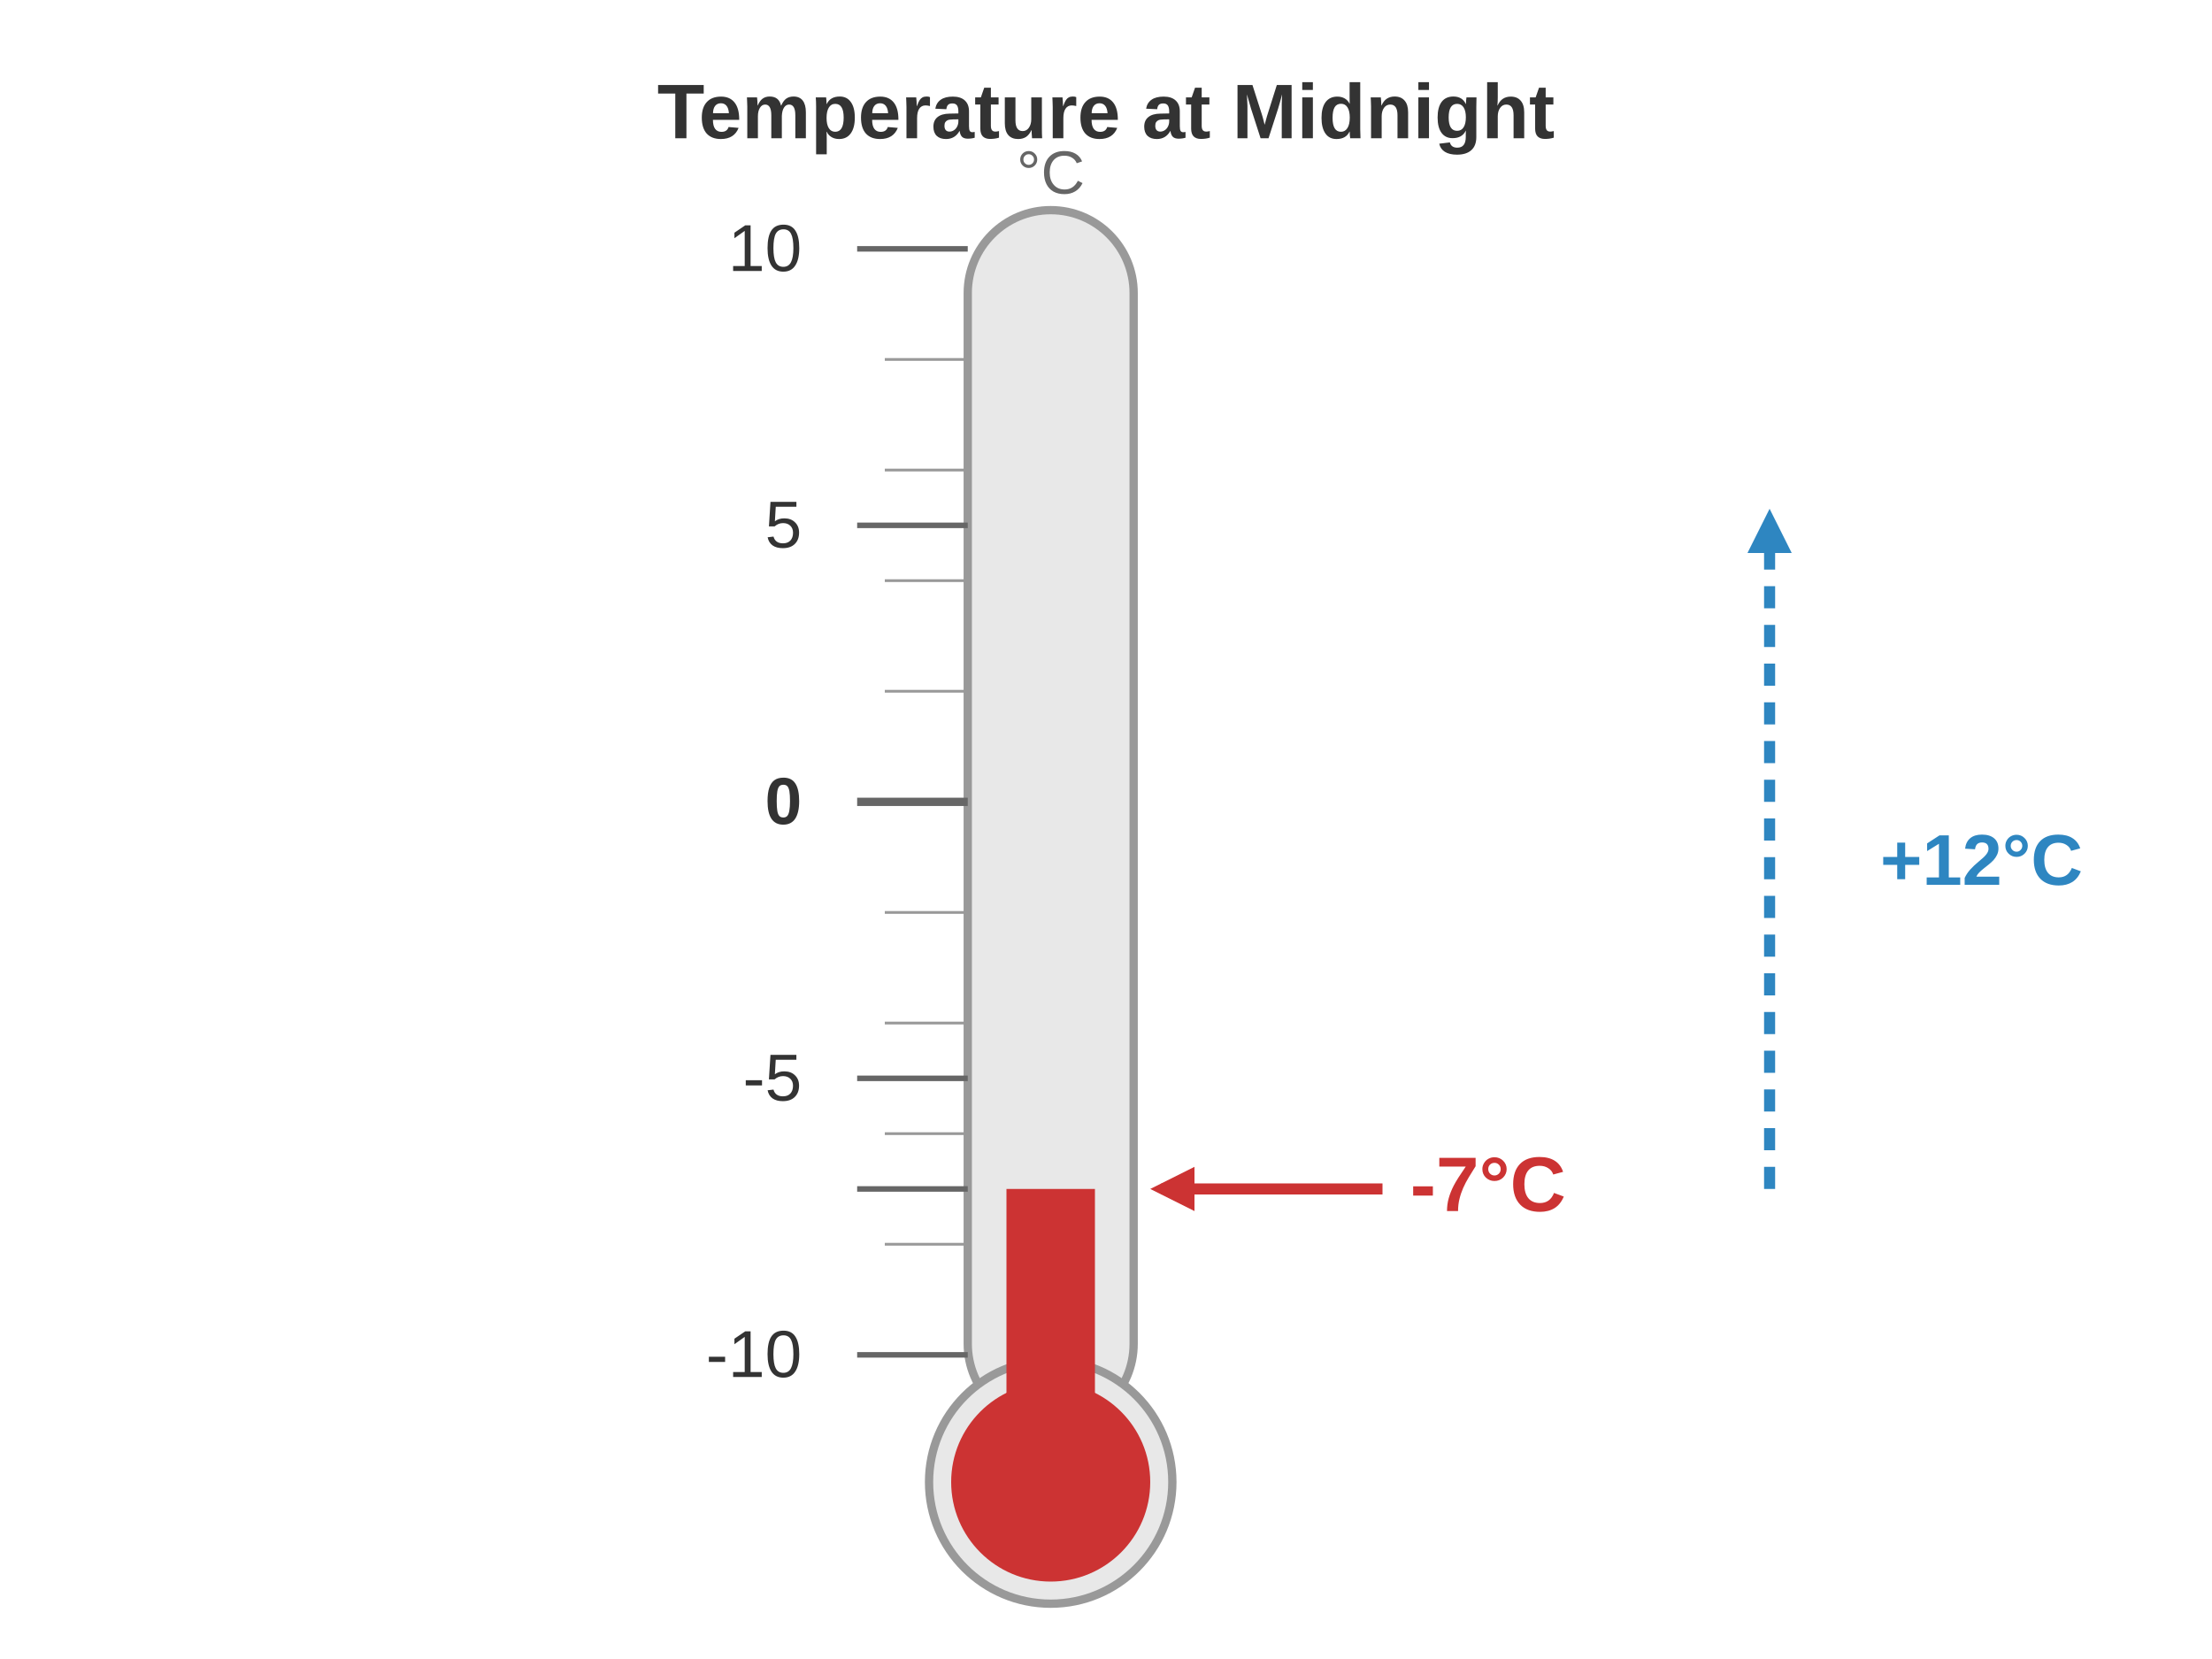
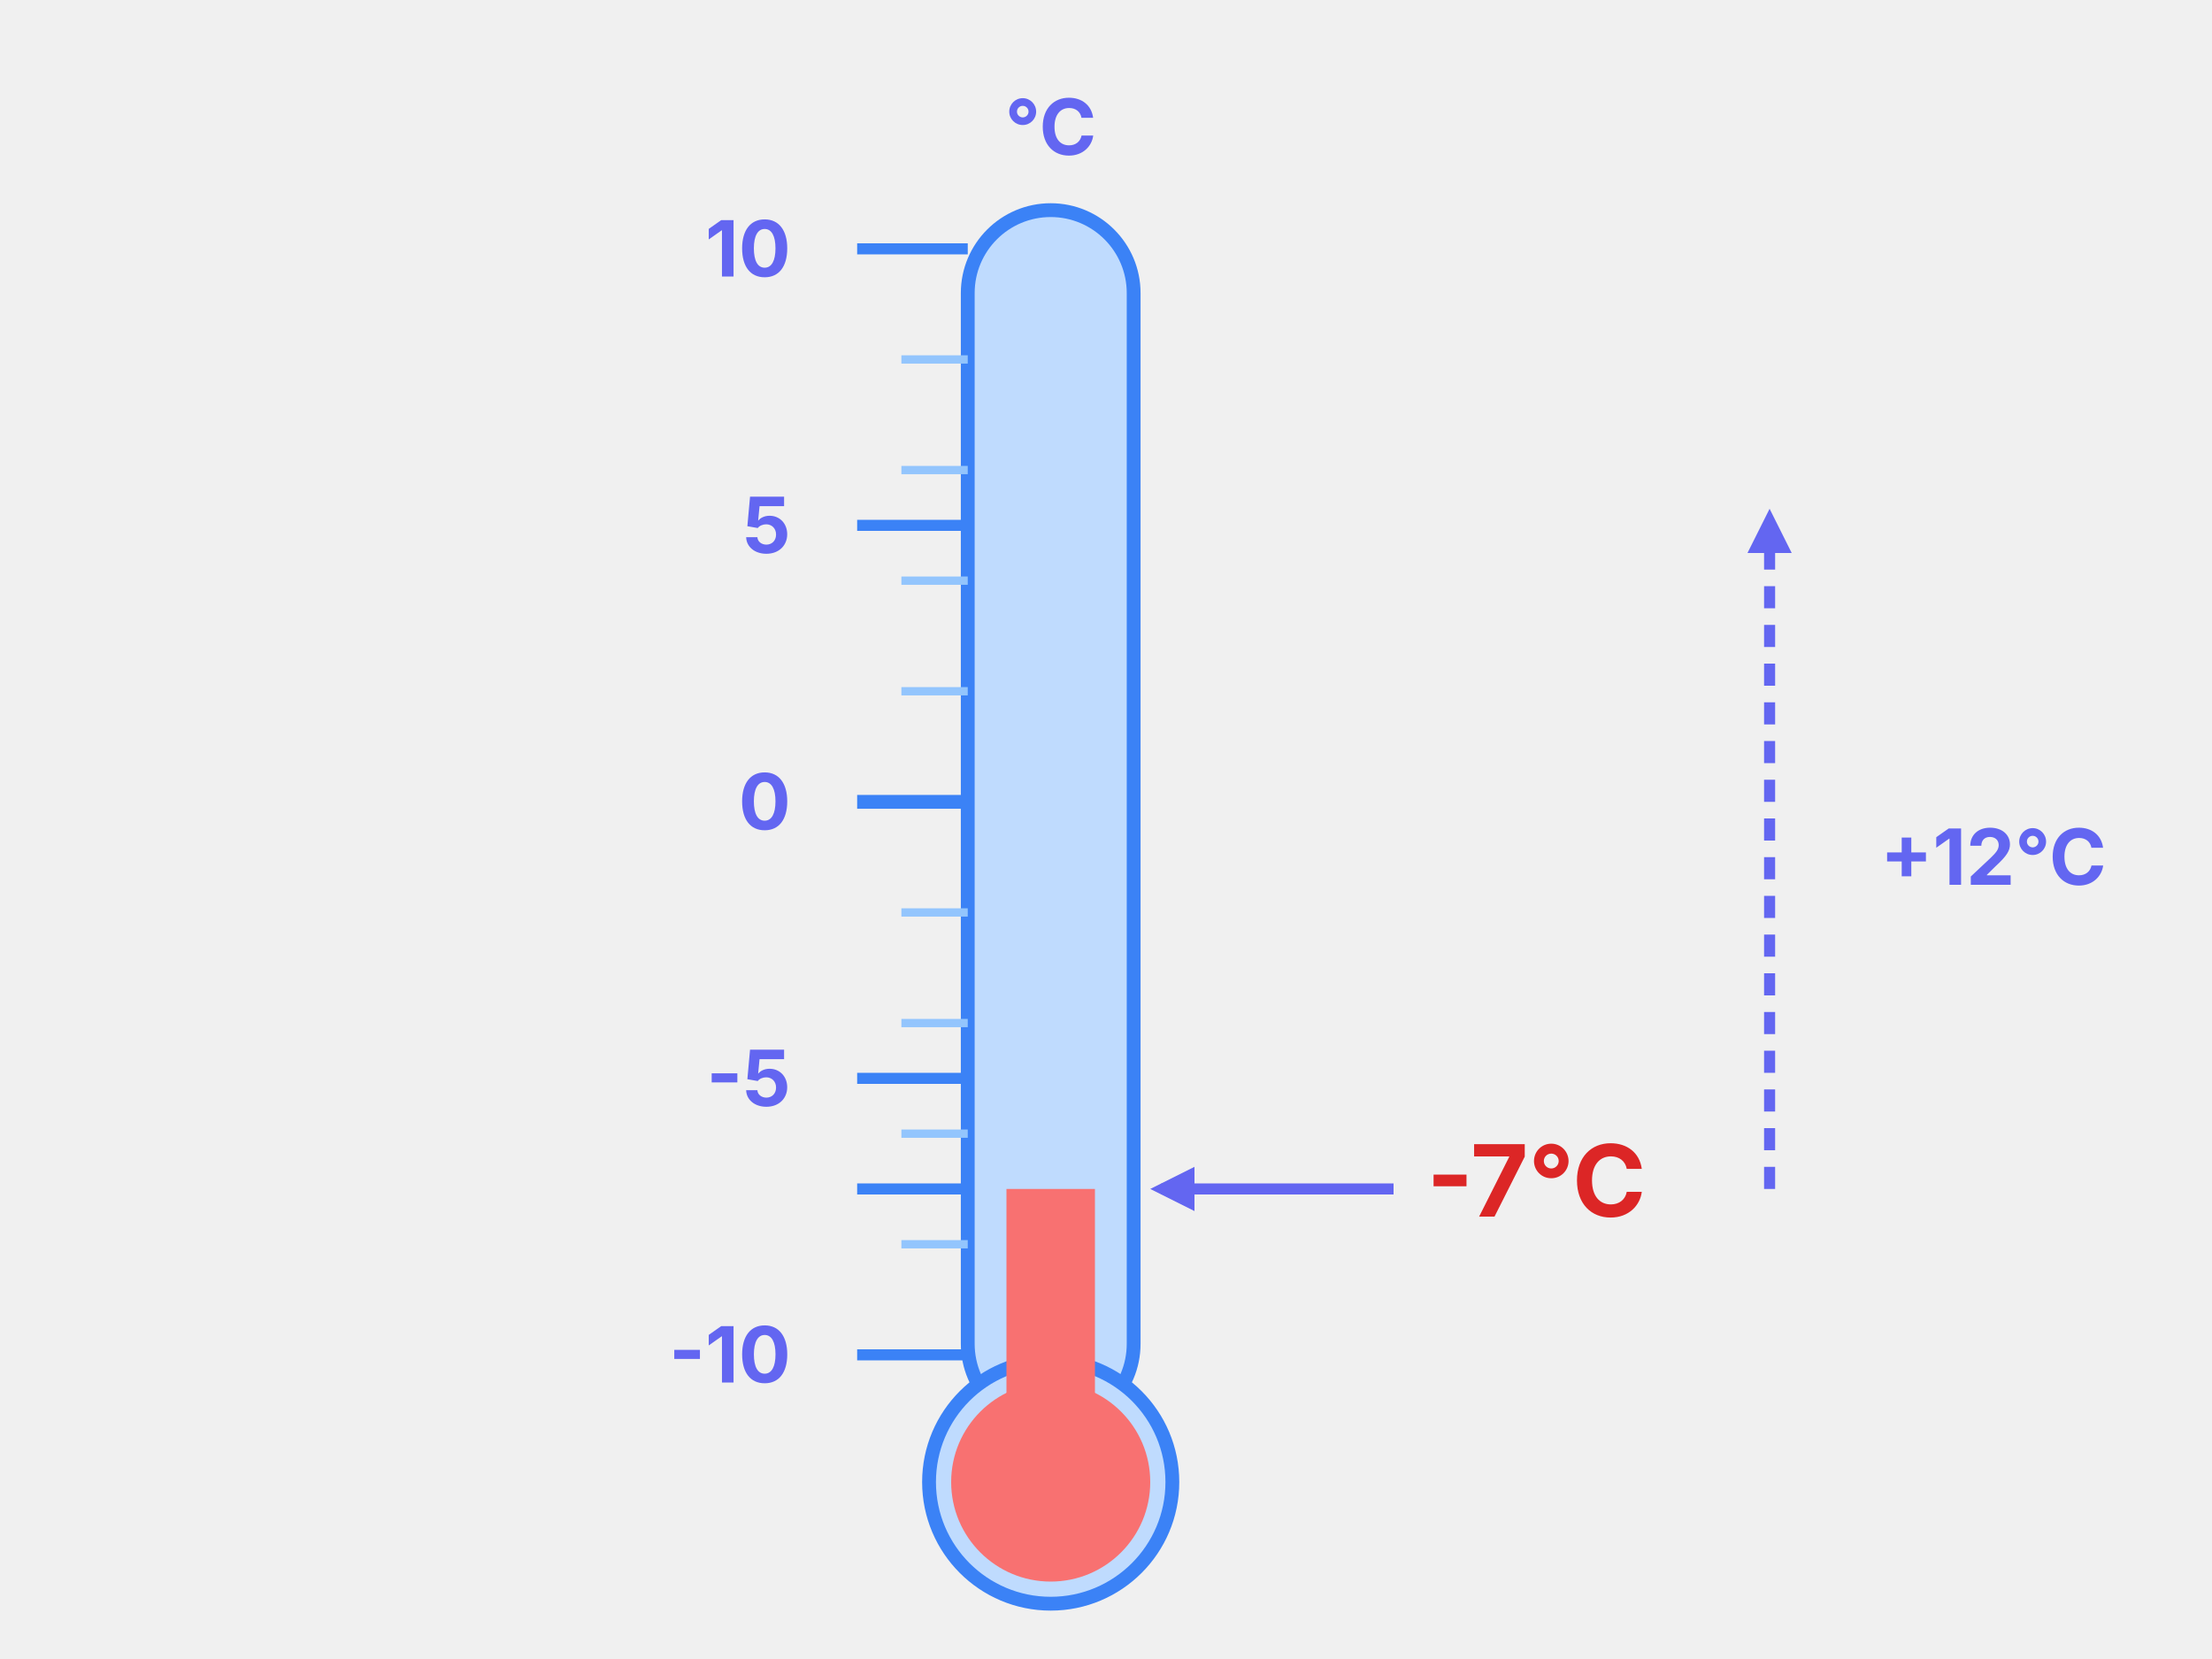
<svg xmlns="http://www.w3.org/2000/svg" width="400" height="300" viewBox="0 0 400 300">
-   <rect width="400" height="300" fill="white" />
-   <text x="200" y="25" text-anchor="middle" font-family="Arial" font-size="14" font-weight="bold" fill="#333">Temperature at Midnight</text>
-   <rect x="175" y="38" width="30" height="220" rx="15" ry="15" fill="#E8E8E8" stroke="#999" stroke-width="1.5" />
-   <circle cx="190" cy="268" r="22" fill="#E8E8E8" stroke="#999" stroke-width="1.5" />
-   <circle cx="190" cy="268" r="18" fill="#CC3333" />
-   <rect x="182" y="215" width="16" height="43" fill="#CC3333" />
-   <line x1="155" y1="45" x2="175" y2="45" stroke="#666" stroke-width="1" />
-   <text x="145" y="49" text-anchor="end" font-family="Arial" font-size="12" fill="#333">10</text>
-   <line x1="160" y1="65" x2="175" y2="65" stroke="#999" stroke-width="0.5" />
-   <line x1="160" y1="85" x2="175" y2="85" stroke="#999" stroke-width="0.5" />
-   <line x1="155" y1="95" x2="175" y2="95" stroke="#666" stroke-width="1" />
-   <text x="145" y="99" text-anchor="end" font-family="Arial" font-size="12" fill="#333">5</text>
-   <line x1="160" y1="105" x2="175" y2="105" stroke="#999" stroke-width="0.5" />
-   <line x1="160" y1="125" x2="175" y2="125" stroke="#999" stroke-width="0.5" />
-   <line x1="155" y1="145" x2="175" y2="145" stroke="#666" stroke-width="1.5" />
-   <text x="145" y="149" text-anchor="end" font-family="Arial" font-size="12" font-weight="bold" fill="#333">0</text>
-   <line x1="160" y1="165" x2="175" y2="165" stroke="#999" stroke-width="0.5" />
-   <line x1="160" y1="185" x2="175" y2="185" stroke="#999" stroke-width="0.5" />
-   <line x1="155" y1="195" x2="175" y2="195" stroke="#666" stroke-width="1" />
-   <text x="145" y="199" text-anchor="end" font-family="Arial" font-size="12" fill="#333">-5</text>
-   <line x1="160" y1="205" x2="175" y2="205" stroke="#999" stroke-width="0.5" />
-   <line x1="155" y1="215" x2="175" y2="215" stroke="#666" stroke-width="1" />
-   <line x1="160" y1="225" x2="175" y2="225" stroke="#999" stroke-width="0.5" />
-   <line x1="155" y1="245" x2="175" y2="245" stroke="#666" stroke-width="1" />
-   <text x="145" y="249" text-anchor="end" font-family="Arial" font-size="12" fill="#333">-10</text>
-   <line x1="210" y1="215" x2="250" y2="215" stroke="#CC3333" stroke-width="2" />
-   <polygon points="208,215 216,211 216,219" fill="#CC3333" />
-   <text x="255" y="219" font-family="Arial" font-size="14" font-weight="bold" fill="#CC3333">-7°C</text>
-   <line x1="320" y1="215" x2="320" y2="95" stroke="#2E86C1" stroke-width="2" stroke-dasharray="4,3" />
-   <polygon points="320,92 316,100 324,100" fill="#2E86C1" />
-   <text x="340" y="160" font-family="Arial" font-size="13" font-weight="bold" fill="#2E86C1">+12°C</text>
-   <text x="190" y="35" text-anchor="middle" font-family="Arial" font-size="11" fill="#666">°C</text>
+   <rect x="175" y="38" width="30" height="220" rx="15" ry="15" fill="#bfdbfe" stroke="#3b82f6" stroke-width="2.5" />
+   <circle cx="190" cy="268" r="22" fill="#bfdbfe" stroke="#3b82f6" stroke-width="2.5" />
+   <circle cx="190" cy="268" r="18" fill="#f87171" />
+   <rect x="182" y="215" width="16" height="43" fill="#f87171" />
+   <line x1="155" y1="45" x2="175" y2="45" stroke="#3b82f6" stroke-width="2" />
+   <text x="143" y="50" text-anchor="end" font-family="system-ui, -apple-system, sans-serif" font-size="14" font-weight="bold" fill="#6366f1">10</text>
+   <line x1="163" y1="65" x2="175" y2="65" stroke="#93c5fd" stroke-width="1.5" />
+   <line x1="163" y1="85" x2="175" y2="85" stroke="#93c5fd" stroke-width="1.5" />
+   <line x1="155" y1="95" x2="175" y2="95" stroke="#3b82f6" stroke-width="2" />
+   <text x="143" y="100" text-anchor="end" font-family="system-ui, -apple-system, sans-serif" font-size="14" font-weight="bold" fill="#6366f1">5</text>
+   <line x1="163" y1="105" x2="175" y2="105" stroke="#93c5fd" stroke-width="1.5" />
+   <line x1="163" y1="125" x2="175" y2="125" stroke="#93c5fd" stroke-width="1.5" />
+   <line x1="155" y1="145" x2="175" y2="145" stroke="#3b82f6" stroke-width="2.5" />
+   <text x="143" y="150" text-anchor="end" font-family="system-ui, -apple-system, sans-serif" font-size="14" font-weight="bold" fill="#6366f1">0</text>
+   <line x1="163" y1="165" x2="175" y2="165" stroke="#93c5fd" stroke-width="1.5" />
+   <line x1="163" y1="185" x2="175" y2="185" stroke="#93c5fd" stroke-width="1.5" />
+   <line x1="155" y1="195" x2="175" y2="195" stroke="#3b82f6" stroke-width="2" />
+   <text x="143" y="200" text-anchor="end" font-family="system-ui, -apple-system, sans-serif" font-size="14" font-weight="bold" fill="#6366f1">-5</text>
+   <line x1="163" y1="205" x2="175" y2="205" stroke="#93c5fd" stroke-width="1.5" />
+   <line x1="155" y1="215" x2="175" y2="215" stroke="#3b82f6" stroke-width="2" />
+   <line x1="163" y1="225" x2="175" y2="225" stroke="#93c5fd" stroke-width="1.5" />
+   <line x1="155" y1="245" x2="175" y2="245" stroke="#3b82f6" stroke-width="2" />
+   <text x="143" y="250" text-anchor="end" font-family="system-ui, -apple-system, sans-serif" font-size="14" font-weight="bold" fill="#6366f1">-10</text>
+   <line x1="210" y1="215" x2="252" y2="215" stroke="#6366f1" stroke-width="2" />
+   <polygon points="208,215 216,211 216,219" fill="#6366f1" />
+   <text x="258" y="220" font-family="system-ui, -apple-system, sans-serif" font-size="18" font-weight="bold" fill="#dc2626">-7°C</text>
+   <line x1="320" y1="215" x2="320" y2="95" stroke="#6366f1" stroke-width="2" stroke-dasharray="4,3" />
+   <polygon points="320,92 316,100 324,100" fill="#6366f1" />
+   <text x="340" y="160" font-family="system-ui, -apple-system, sans-serif" font-size="14" font-weight="bold" fill="#6366f1">+12°C</text>
+   <text x="190" y="28" text-anchor="middle" font-family="system-ui, -apple-system, sans-serif" font-size="14" font-weight="bold" fill="#6366f1">°C</text>
</svg>
